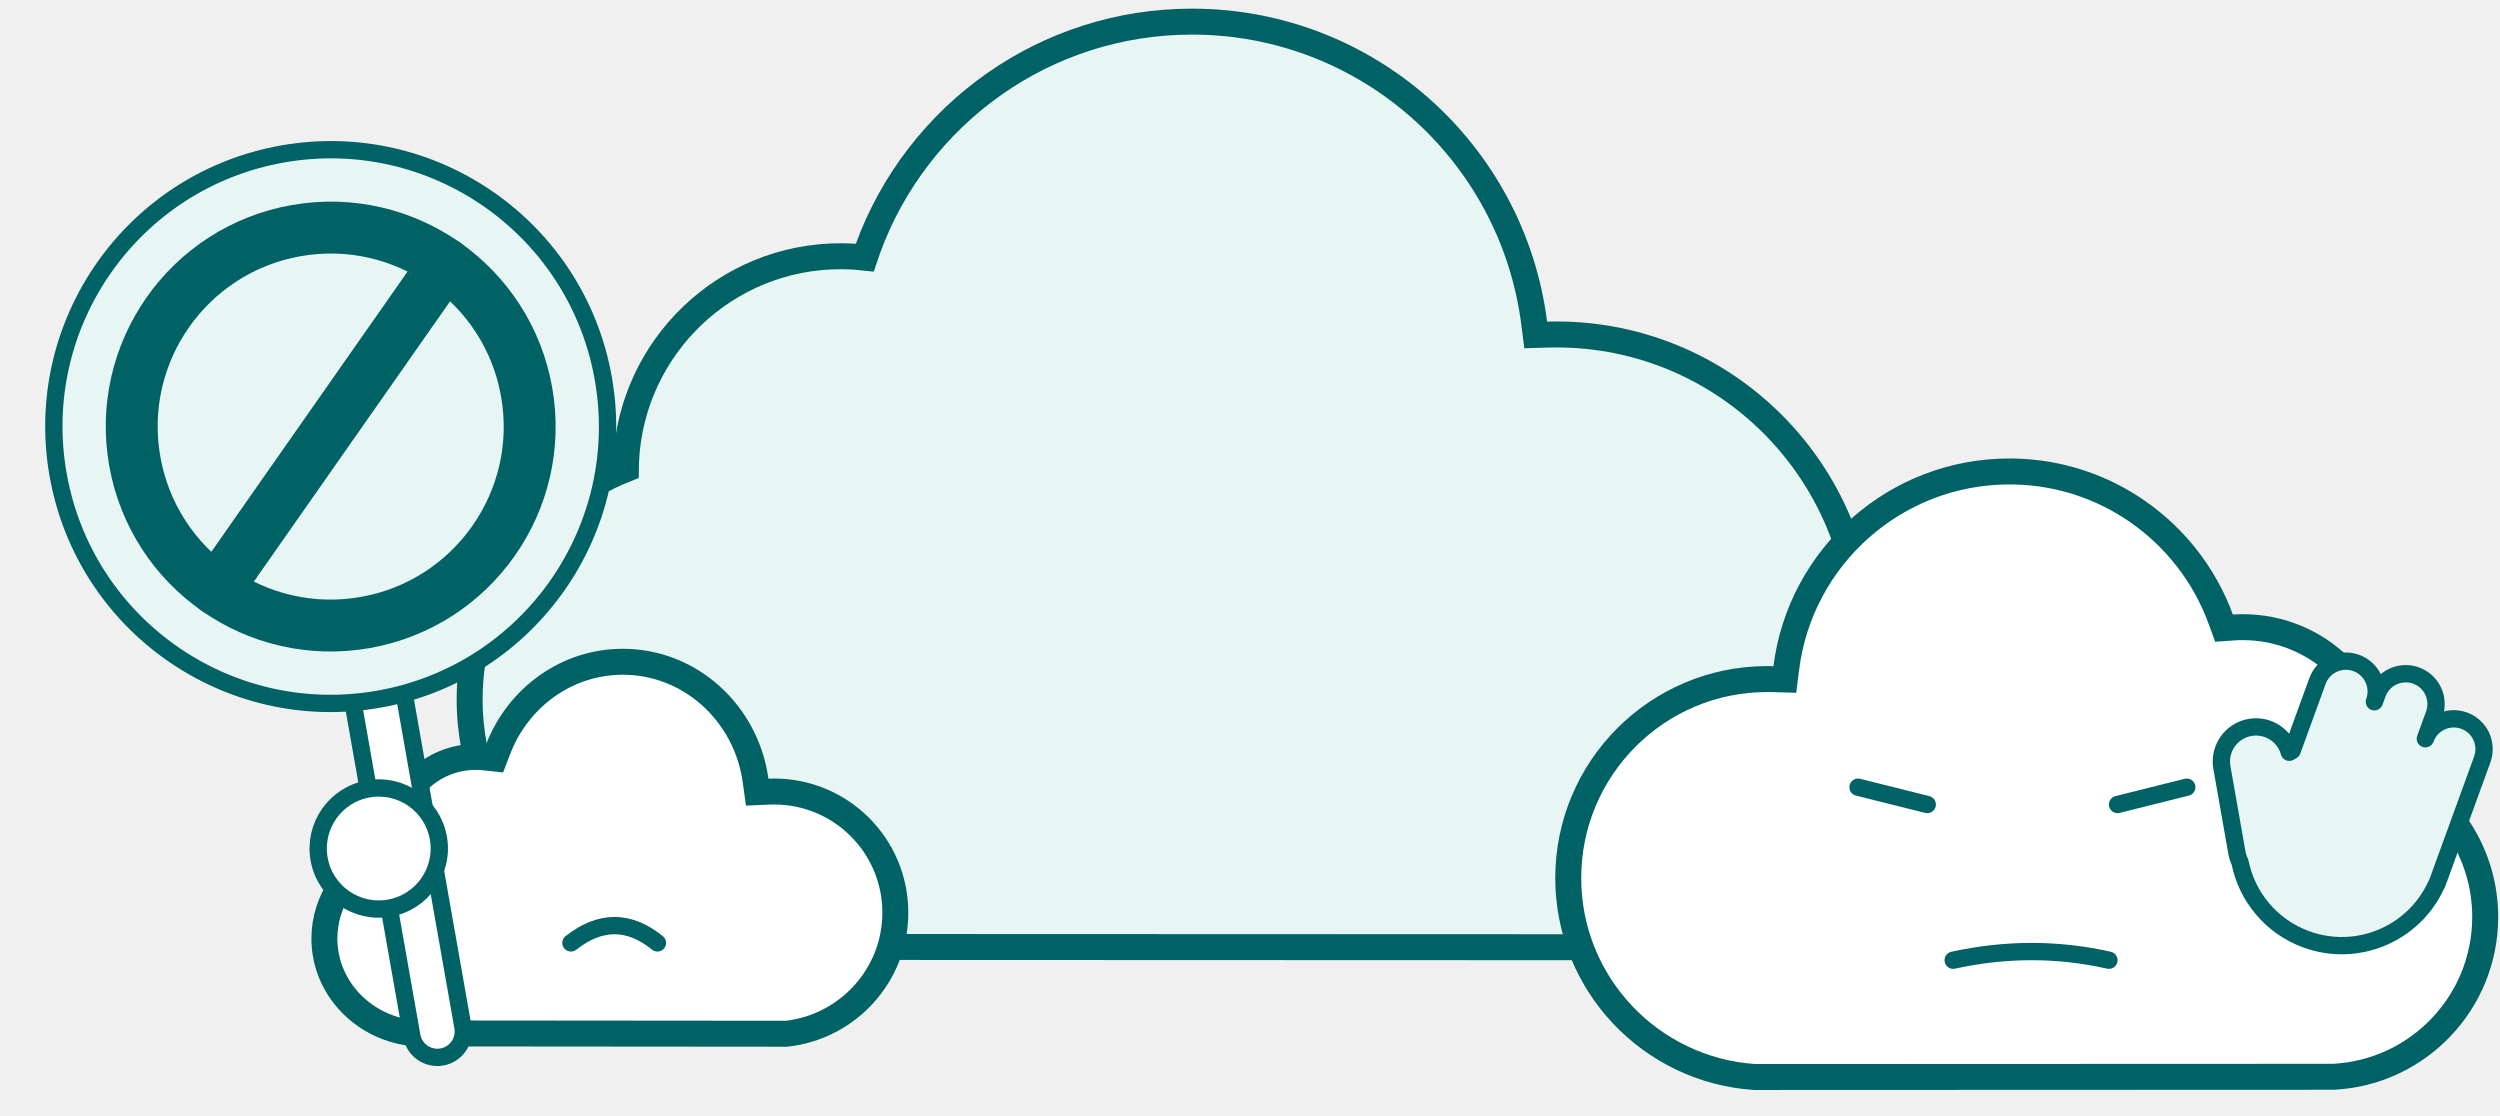
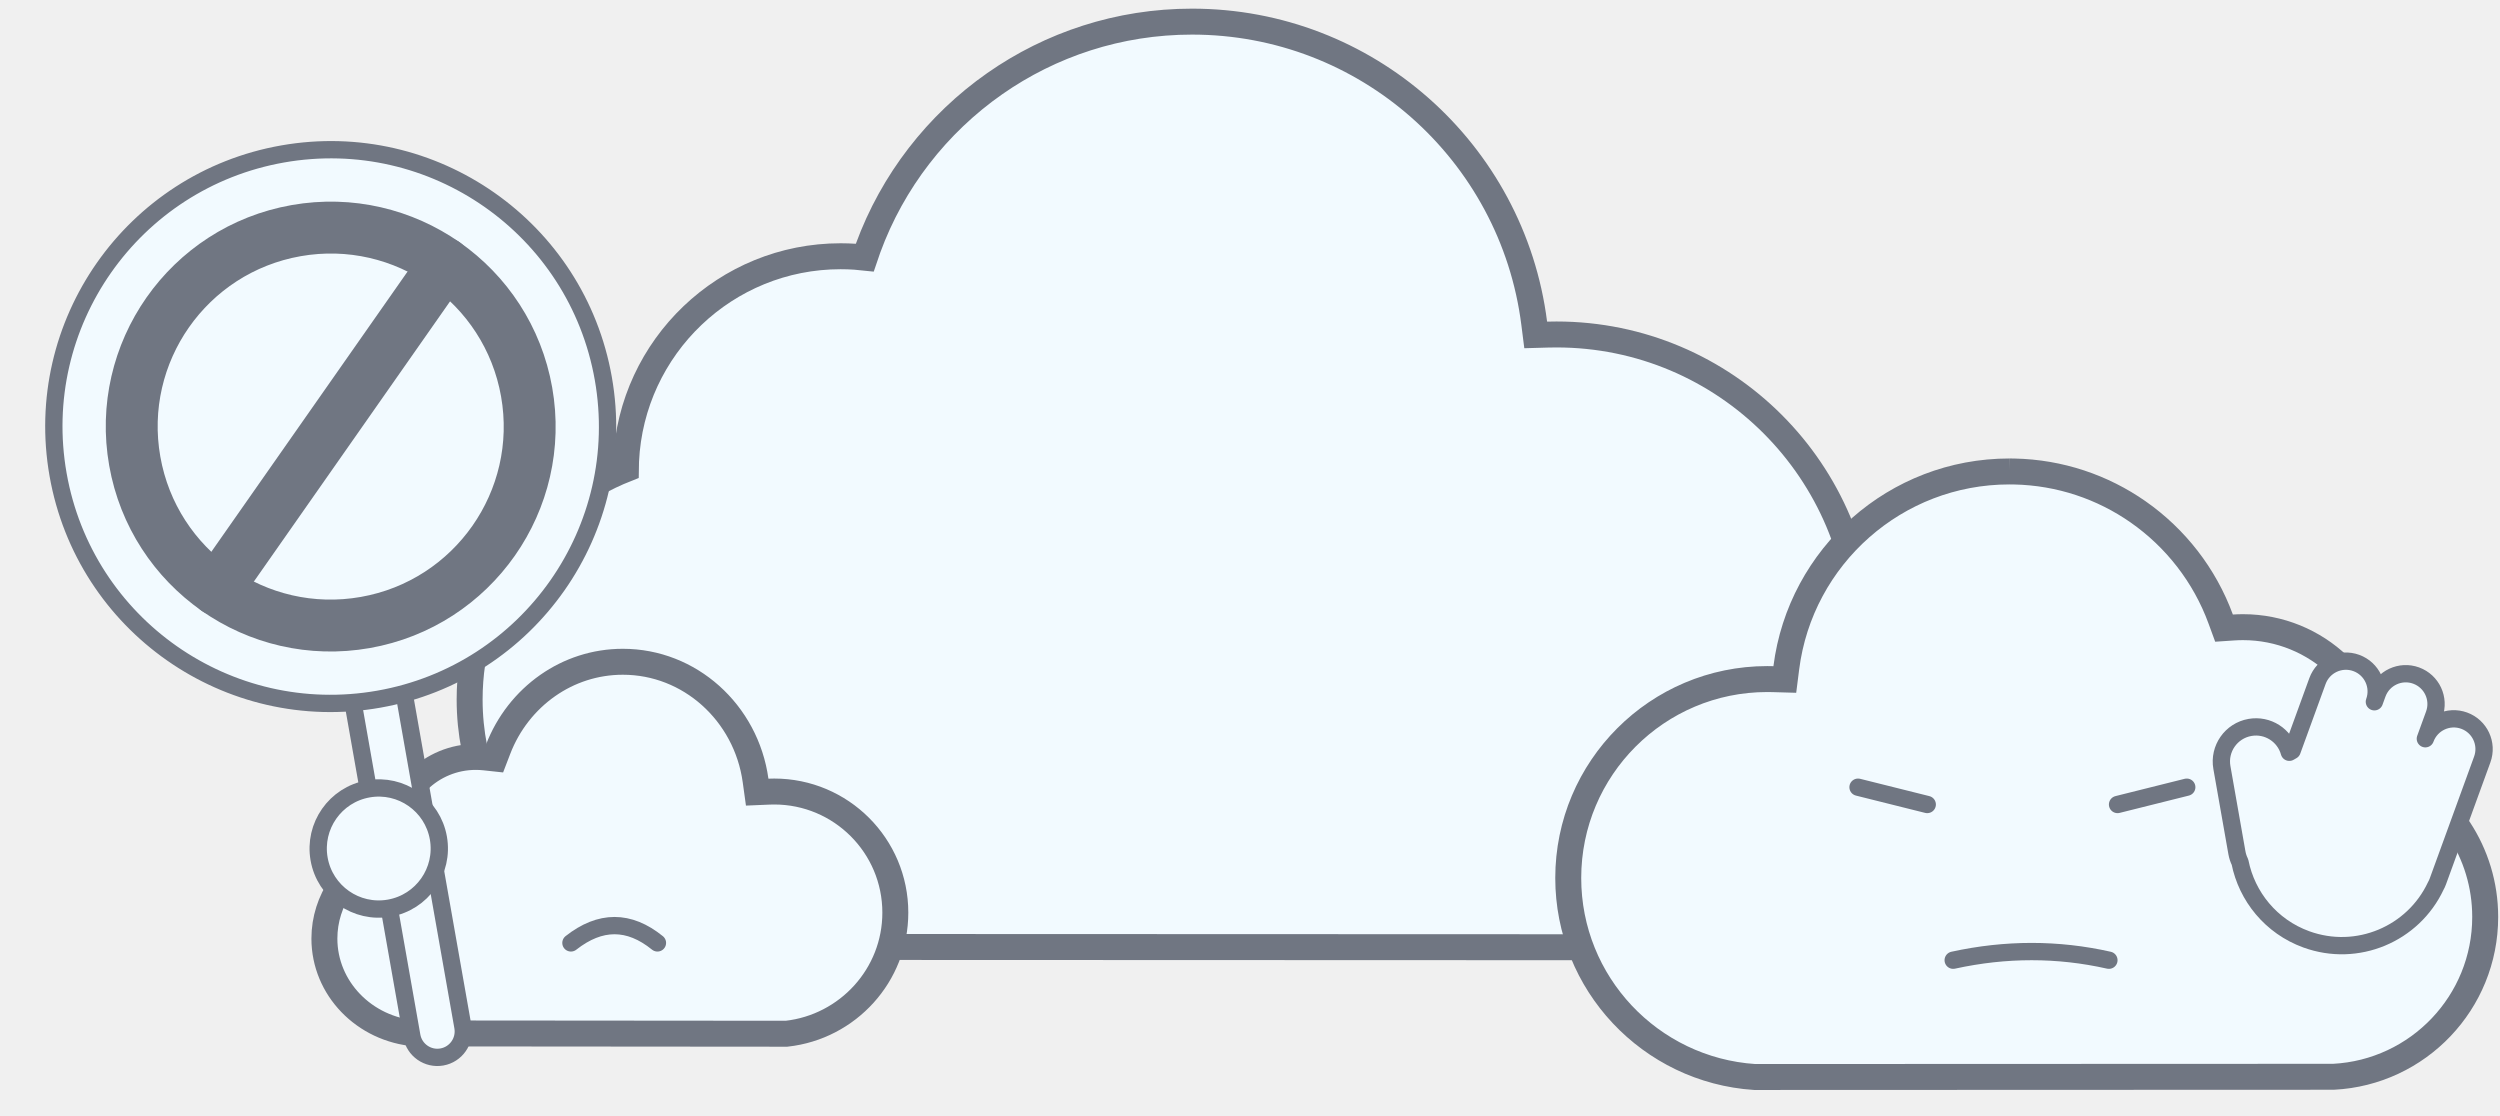
<svg xmlns="http://www.w3.org/2000/svg" id="ePBLFEM7Zx61" viewBox="0 0 289 129" shape-rendering="geometricPrecision" text-rendering="geometricPrecision">
  <style>
- *[stroke="#3498ff"] { stroke: #006264 !important; }
- *[fill="#3498ff"] { fill: #006264 !important; }
- *[fill="#f2faff"] { fill: #e7f5f4 !important; }
+ *[stroke="#3498ff"] { stroke: #707682 !important; }
+ *[fill="#3498ff"] { fill: #707682 !important; }
+ *[fill="#f2faff"] { fill: #f2faff !important; }
#ePBLFEM7Zx63_to {animation: ePBLFEM7Zx63_to__to 3000ms linear infinite normal forwards}@keyframes ePBLFEM7Zx63_to__to { 0% {transform: translate(216.789px,1px)} 50% {transform: translate(236.789px,1px)} 100% {transform: translate(216.789px,1px)}} #ePBLFEM7Zx64_to {animation: ePBLFEM7Zx64_to__to 3000ms linear infinite normal forwards}@keyframes ePBLFEM7Zx64_to__to { 0% {transform: translate(179.789px,53px)} 50% {transform: translate(179.789px,47px)} 100% {transform: translate(179.789px,53px)}} #ePBLFEM7Zx69_tr {animation: ePBLFEM7Zx69_tr__tr 3000ms linear infinite normal forwards}@keyframes ePBLFEM7Zx69_tr__tr { 0% {transform: translate(87.51152px,50.76367px) rotate(0deg)} 16.667% {transform: translate(87.51152px,50.76367px) rotate(-25deg)} 33.333% {transform: translate(87.51152px,50.76367px) rotate(0deg)} 50% {transform: translate(87.51152px,50.76367px) rotate(-15deg)} 66.667% {transform: translate(87.51152px,50.76367px) rotate(0deg)} 83.333% {transform: translate(87.51152px,50.76367px) rotate(-20deg)} 100% {transform: translate(87.51152px,50.76367px) rotate(0deg)}} #ePBLFEM7Zx610_to {animation: ePBLFEM7Zx610_to__to 3000ms linear infinite normal forwards}@keyframes ePBLFEM7Zx610_to__to { 0% {transform: translate(52.32919px,69.99245px)} 33.333% {transform: translate(52.32919px,74px)} 66.667% {transform: translate(52.32919px,69.99px)} 100% {transform: translate(52.32919px,69.99px)}} #ePBLFEM7Zx614_tr {animation: ePBLFEM7Zx614_tr__tr 3000ms linear infinite normal forwards}@keyframes ePBLFEM7Zx614_tr__tr { 0% {transform: translate(49.46142px,109.5px) rotate(-9.999988deg)} 16.667% {transform: translate(49.46142px,109.5px) rotate(-14deg)} 33.333% {transform: translate(49.46142px,109.5px) rotate(-4deg)} 66.667% {transform: translate(49.46142px,109.5px) rotate(-14deg)} 100% {transform: translate(49.46142px,109.5px) rotate(-9.999988deg)}}
</style>
  <g>
    <g id="ePBLFEM7Zx63_to" transform="translate(216.789,1)">
      <path d="M78.991,1.5c8.48,0,16.341,2.651,22.803,7.17c6.647,4.649,11.814,11.275,14.65,19.026.131.359.257.72.378,1.081.377-.042.754-.075,1.129-.1.549-.036,1.104-.055,1.663-.055c6.639,0,12.67,2.61,17.125,6.861c4.477,4.273,7.364,10.203,7.677,16.808.015.315.024.629.027.941.292.116.582.237.871.363c5.136,2.24,9.487,5.948,12.526,10.593C160.787,68.692,162.5,74.077,162.5,79.863c0,7.649-2.994,14.597-7.873,19.734-4.894,5.153-11.685,8.483-19.253,8.866v0l-100.721.037c-9.275-.606-17.582-4.777-23.561-11.155C5.144,90.999,1.5,82.467,1.5,73.082c0-9.781,3.958-18.635,10.358-25.045c6.399-6.409,15.239-10.373,25.004-10.373.348,0,.694.005,1.04.015v0l1.361.039.171-1.351c1.25-9.891,6.114-18.654,13.224-24.922C59.682,5.255,68.898,1.5,78.991,1.5Z" transform="scale(-1,1) translate(0,0)" fill="#f2faff" fill-rule="evenodd" stroke="#3498ff" stroke-width="3" />
    </g>
    <g id="ePBLFEM7Zx64_to" transform="translate(179.789,53)">
      <g transform="translate(0,0)">
-         <path d="M52.499,1.5l.535.005c5.325.107,10.257,1.815,14.335,4.663c4.334,3.027,7.703,7.34,9.552,12.387v0l.387,1.056l1.122-.075C78.783,19.512,79.14,19.5,79.5,19.5c4.278,0,8.164,1.679,11.035,4.414c2.885,2.748,4.744,6.563,4.946,10.812.015.317.021.633.017.947.296.111.591.23.882.357c3.323,1.447,6.138,3.843,8.105,6.844C106.392,45.784,107.5,49.263,107.5,53c0,4.941-1.937,9.43-5.093,12.748-3.164,3.327-7.553,5.477-12.445,5.728v0l-66.914.025c-6.027-.397-11.424-3.105-15.31-7.244C3.87,60.135,1.5,54.594,1.5,48.5c0-6.351,2.574-12.101,6.737-16.263s9.912-6.737,16.263-6.737c.226,0,.452.003.676.01v0l1.36.039.171-1.35c.815-6.439,3.987-12.143,8.622-16.223C39.91,3.945,45.919,1.5,52.5,1.5h-.001Z" fill="#fff" fill-rule="evenodd" stroke="#3498ff" stroke-width="3" />
+         <path d="M52.499,1.5l.535.005c5.325.107,10.257,1.815,14.335,4.663c4.334,3.027,7.703,7.34,9.552,12.387v0l.387,1.056l1.122-.075C78.783,19.512,79.14,19.5,79.5,19.5c4.278,0,8.164,1.679,11.035,4.414c2.885,2.748,4.744,6.563,4.946,10.812.015.317.021.633.017.947.296.111.591.23.882.357c3.323,1.447,6.138,3.843,8.105,6.844C106.392,45.784,107.5,49.263,107.5,53c0,4.941-1.937,9.43-5.093,12.748-3.164,3.327-7.553,5.477-12.445,5.728v0l-66.914.025c-6.027-.397-11.424-3.105-15.31-7.244C3.87,60.135,1.5,54.594,1.5,48.5c0-6.351,2.574-12.101,6.737-16.263s9.912-6.737,16.263-6.737c.226,0,.452.003.676.01v0l1.36.039.171-1.35c.815-6.439,3.987-12.143,8.622-16.223C39.91,3.945,45.919,1.5,52.5,1.5h-.001Z" fill="#f2faff" fill-rule="evenodd" stroke="#3498ff" stroke-width="3" />
        <path d="M46,58c3.049-.667,6.072-1,9.067-1s5.973.333,8.933,1" fill="none" fill-rule="evenodd" stroke="#3498ff" stroke-width="2" stroke-linecap="round" />
        <line x1="43" y1="38" x2="35" y2="40" transform="matrix(1 0 0-1 0 78)" fill="none" fill-rule="evenodd" stroke="#3498ff" stroke-width="2" stroke-linecap="round" />
        <line x1="73" y1="38" x2="65" y2="40" transform="matrix(-1 0 0-1 138 78)" fill="none" fill-rule="evenodd" stroke="#3498ff" stroke-width="2" stroke-linecap="round" />
        <g id="ePBLFEM7Zx69_tr" transform="translate(87.51152,50.76367) rotate(0)">
          <path d="M279.917,79.278c1.816.661,2.753,2.67,2.092,4.486l-1.026,2.819c.661-1.816,2.67-2.753,4.486-2.092s2.753,2.67,2.092,4.486l-5.13,14.095c-.068.187-.151.365-.246.533-2.608,5.562-9.08,8.311-14.964,6.169-4.086-1.487-6.873-4.962-7.667-8.935-.166-.334-.287-.697-.355-1.082l-1.736-9.848c-.384-2.176,1.069-4.25,3.245-4.634c2.049-.361,4.008.906,4.55,2.871.107-.064.215-.125.325-.185l2.929-8.046c.661-1.816,2.67-2.753,4.486-2.092s2.753,2.67,2.092,4.486l.342-.94c.661-1.816,2.67-2.753,4.486-2.092Z" transform="translate(-267.913,-104.9475)" fill="#f2faff" fill-rule="evenodd" stroke="#3498ff" stroke-width="2" stroke-linejoin="round" />
        </g>
      </g>
    </g>
    <g id="ePBLFEM7Zx610_to" transform="translate(52.32919,69.99245)">
      <g transform="translate(-52.32919,-69.99245)">
        <g transform="translate(0 0.000001)">
-           <path d="M69,76.5c3.219,0,6.208,1.013,8.684,2.745c2.561,1.792,4.574,4.352,5.729,7.357v0l.414,1.077l1.147-.124C85.311,87.519,85.653,87.5,86,87.5c2.578,0,4.917,1.027,6.628,2.694c1.716,1.672,2.802,3.987,2.869,6.556.008.323 0.0.642-.023.958.304.112.606.235.904.37c2.142.97,3.962,2.478,5.228,4.343C102.801,104.182,103.5,106.262,103.5,108.5c0,2.877-1.155,5.493-3.038,7.449-1.905,1.979-4.554,3.285-7.518,3.515v0l-42.864.036c-3.541-.392-6.693-2.086-8.956-4.592C38.872,112.415,37.5,109.118,37.5,105.5c0-3.866,1.567-7.366,4.101-9.899s6.034-4.101,9.899-4.101c.203,0,.405.004.606.013v0l1.363.058.187-1.351c.54-3.908,2.449-7.363,5.214-9.83C61.585,77.968,65.125,76.5,69,76.5Z" transform="matrix(-1 0 0 1 141 0)" fill="#fff" fill-rule="evenodd" stroke="#3498ff" stroke-width="3" />
+           <path d="M69,76.5c3.219,0,6.208,1.013,8.684,2.745c2.561,1.792,4.574,4.352,5.729,7.357v0l.414,1.077l1.147-.124C85.311,87.519,85.653,87.5,86,87.5c2.578,0,4.917,1.027,6.628,2.694c1.716,1.672,2.802,3.987,2.869,6.556.008.323 0.0.642-.023.958.304.112.606.235.904.37c2.142.97,3.962,2.478,5.228,4.343C102.801,104.182,103.5,106.262,103.5,108.5c0,2.877-1.155,5.493-3.038,7.449-1.905,1.979-4.554,3.285-7.518,3.515v0l-42.864.036c-3.541-.392-6.693-2.086-8.956-4.592C38.872,112.415,37.5,109.118,37.5,105.5c0-3.866,1.567-7.366,4.101-9.899s6.034-4.101,9.899-4.101c.203,0,.405.004.606.013v0l1.363.058.187-1.351c.54-3.908,2.449-7.363,5.214-9.83C61.585,77.968,65.125,76.5,69,76.5Z" transform="matrix(-1 0 0 1 141 0)" fill="#f2faff" fill-rule="evenodd" stroke="#3498ff" stroke-width="3" />
          <path d="M66,109c1.694-1.333,3.373-2,5.037-2s3.318.667,4.963,2" fill="none" fill-rule="evenodd" stroke="#3498ff" stroke-width="2" stroke-linecap="round" />
        </g>
        <g id="ePBLFEM7Zx614_tr" transform="translate(49.46142,109.5) rotate(-9.999988)">
          <g transform="translate(-33.61019,-94.2246)">
-             <rect width="6" height="66" rx="3" ry="3" transform="translate(30 41)" fill="#fff" fill-rule="evenodd" stroke="#3498ff" stroke-width="2" />
+             <rect width="6" height="66" rx="3" ry="3" transform="translate(30 41)" fill="#f2faff" fill-rule="evenodd" stroke="#3498ff" stroke-width="2" />
            <circle r="32" transform="translate(33 33)" fill="#f2faff" fill-rule="evenodd" stroke="#3498ff" stroke-width="2" />
            <circle r="23" transform="translate(33 33)" fill="none" fill-rule="evenodd" stroke="#3498ff" stroke-width="6" />
-             <circle r="7" transform="translate(30 82)" fill="#fff" fill-rule="evenodd" stroke="#3498ff" stroke-width="2" />
+             <circle r="7" transform="translate(30 82)" fill="#f2faff" fill-rule="evenodd" stroke="#3498ff" stroke-width="2" />
            <rect width="6" height="52" rx="3" ry="3" transform="matrix(.707107 0.707107-.707107 0.707107 49.26346 12.49395)" fill="#3498ff" fill-rule="evenodd" />
          </g>
        </g>
      </g>
    </g>
  </g>
</svg>
